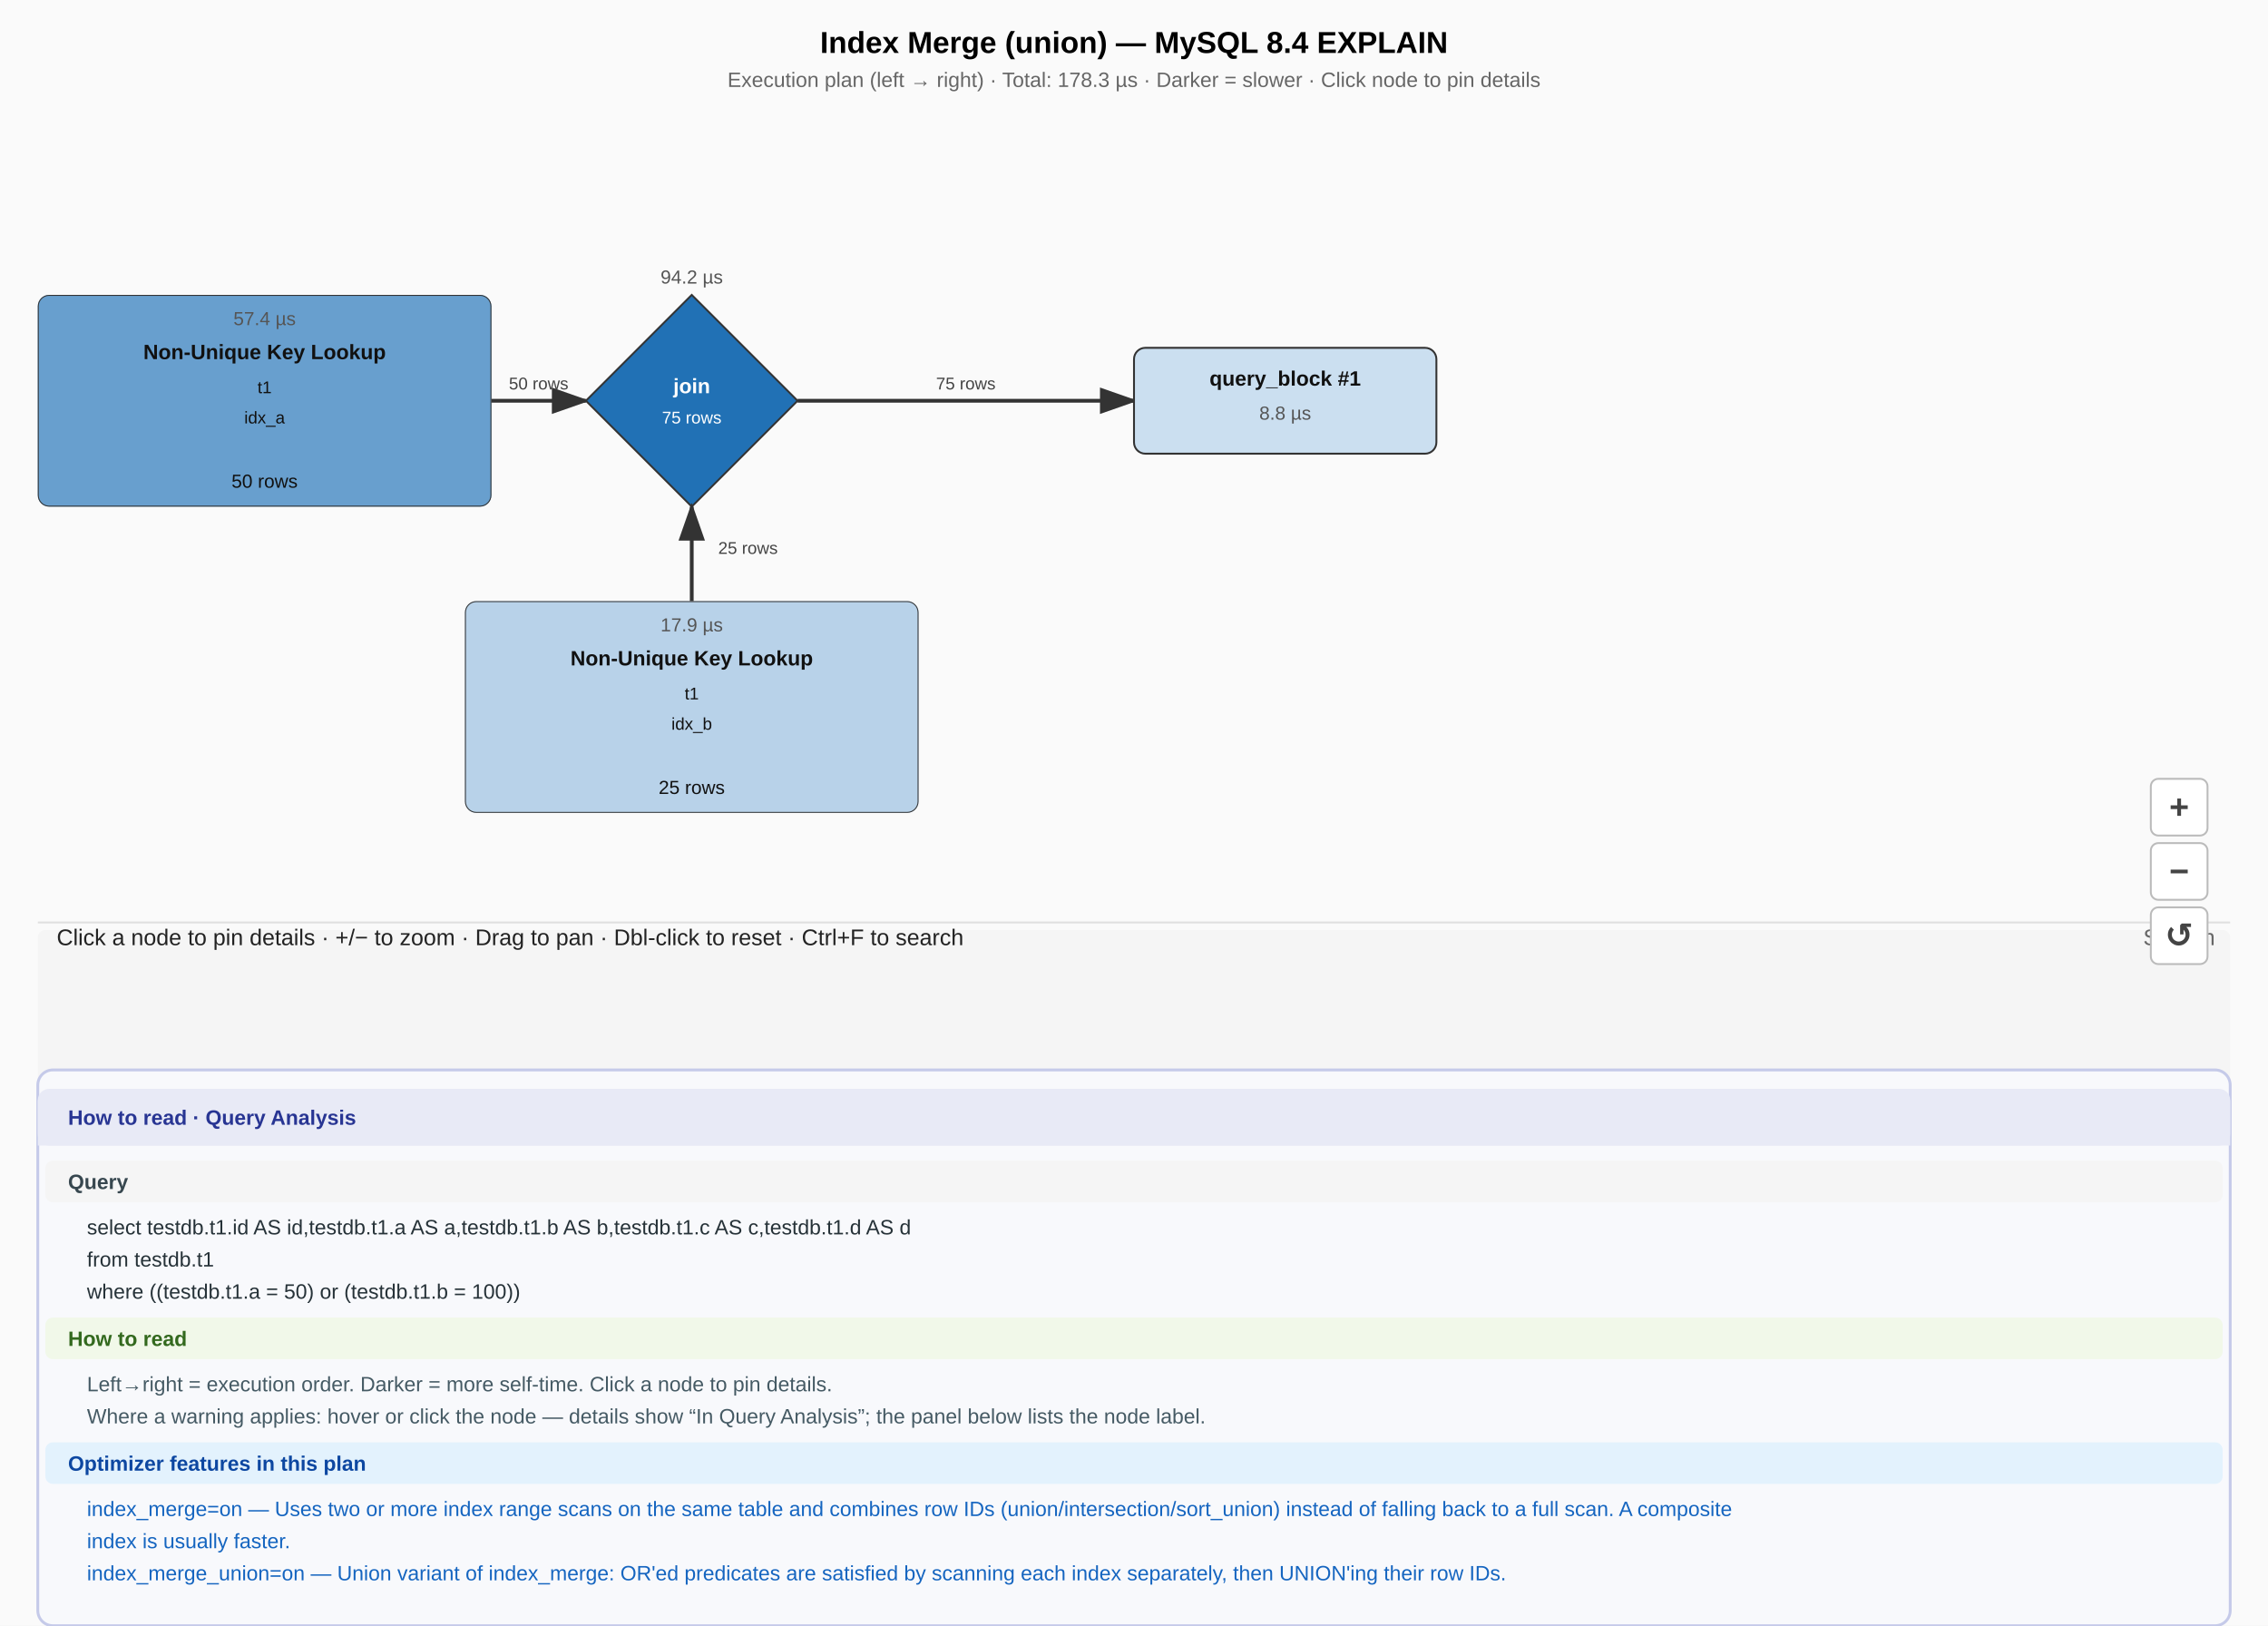
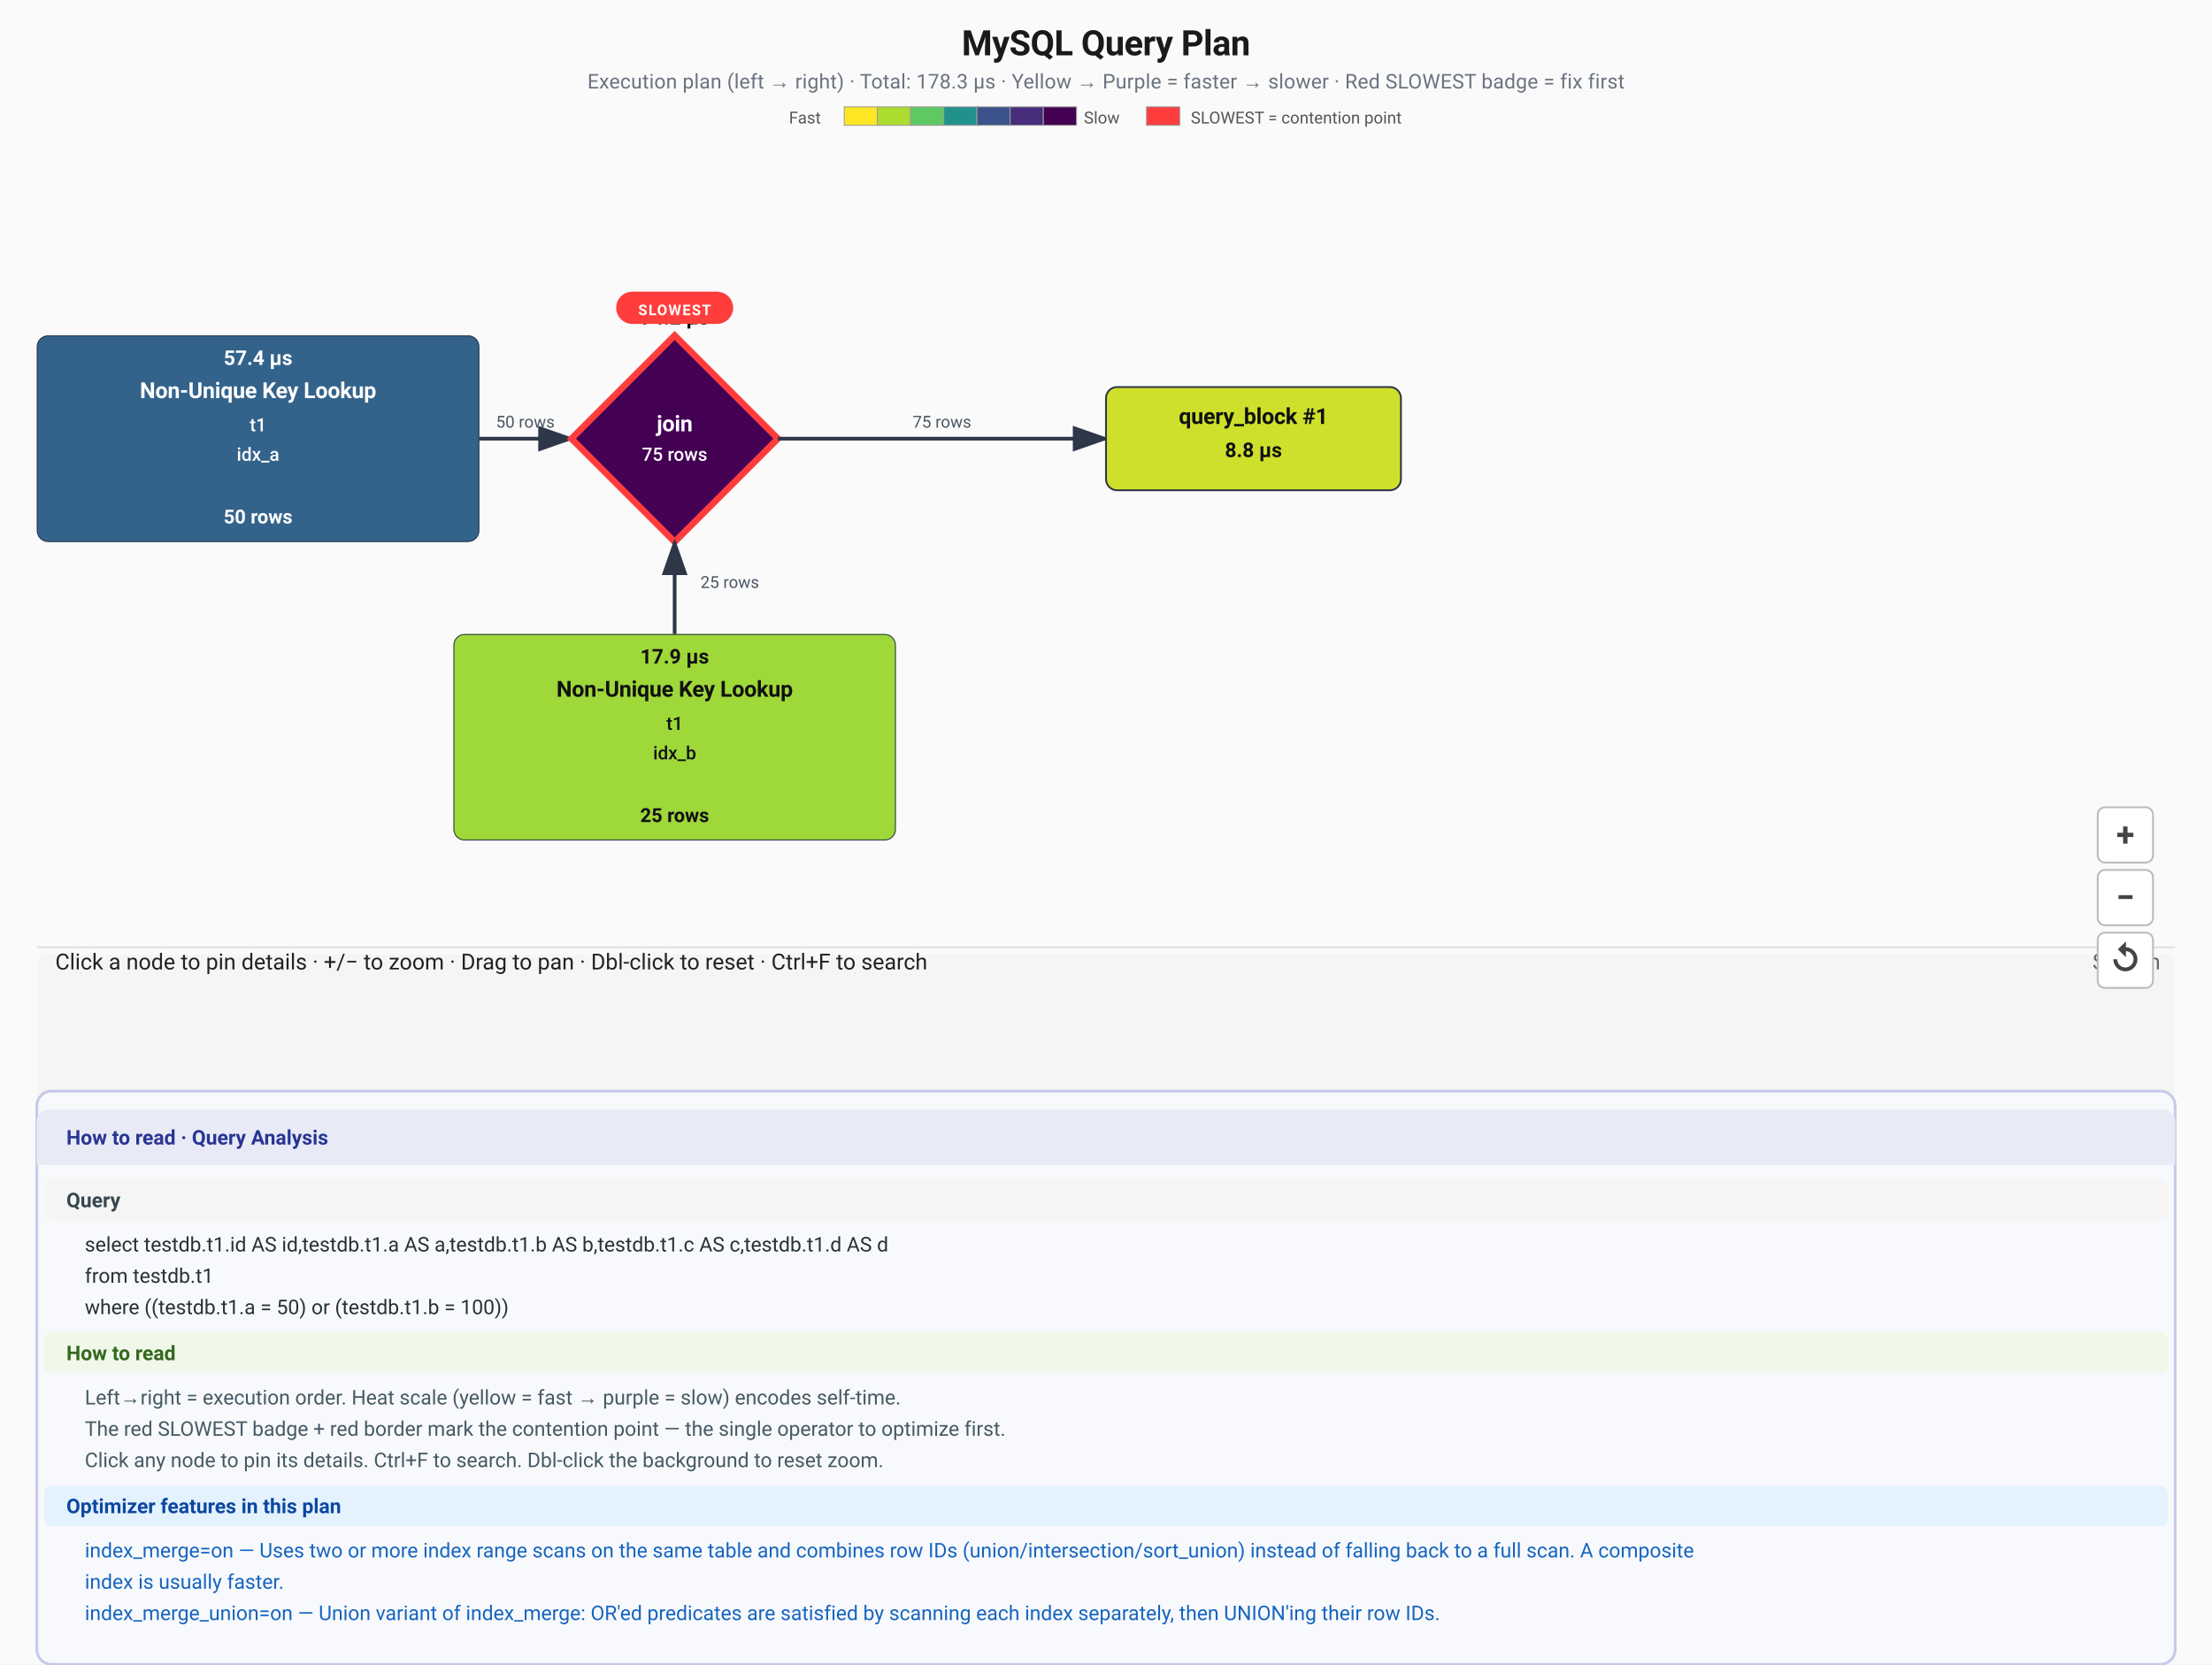
- <svg xmlns="http://www.w3.org/2000/svg" version="1.1" width="1200" height="860" viewBox="0 0 1200 860" style="max-width: 100%; height: auto;">
+ <svg xmlns="http://www.w3.org/2000/svg" version="1.1" width="1200" height="903" viewBox="0 0 1200 903" style="max-width: 100%; height: auto;">
  <defs>
    <marker id="arrowhead" markerWidth="10" markerHeight="7" refX="9" refY="3.5" orient="auto">
-       <polygon points="0 0, 10 3.5, 0 7" fill="#333" />
+       <polygon points="0 0, 10 3.5, 0 7" fill="#2d3748" />
    </marker>
    <clipPath id="diagram-clip">
-       <rect x="0" y="0" width="1200" height="558" />
+       <rect x="0" y="0" width="1200" height="584" />
    </clipPath>
  </defs>
  <style>
-   text { font-family: Arial, sans-serif; font-size: 11px; }
-   .title { font-size: 16px; font-weight: bold; }
-   .subtitle { font-size: 11px; fill: #666; }
-   .cost { font-size: 10px; fill: #555; }
-   .node-label { font-weight: bold; font-size: 11px; }
-   .node-sublabel { font-size: 9px; }
-   .row-count { font-size: 10px; }
-   .arrow-label { font-size: 9px; fill: #444; }
+   text { font-family: -apple-system, BlinkMacSystemFont, "Segoe UI", Roboto, "Helvetica Neue", Arial, sans-serif; font-size: 11px; -webkit-font-smoothing: antialiased; }
+   .title { font-size: 19px; font-weight: 650; letter-spacing: -0.2px; fill: #1a1a1a; }
+   .subtitle { font-size: 11px; fill: #6b7280; letter-spacing: 0.1px; }
+   .cost { font-size: 11px; font-weight: 600; }
+   .node-label { font-weight: 700; font-size: 12px; letter-spacing: -0.1px; }
+   .node-sublabel { font-size: 10px; font-weight: 500; }
+   .row-count { font-size: 10.5px; font-weight: 600; }
+   .arrow-label { font-size: 9px; fill: #4b5563; }
+   .legend-label { font-size: 9px; fill: #555; }
  .diagram-node { cursor: pointer; }
-   .diagram-node:hover rect, .diagram-node:hover polygon { opacity: 0.9; stroke-width: 2; }
+   .diagram-node:hover rect, .diagram-node:hover polygon { stroke-width: 2.5; }
  .badge-covering { font-size: 8px; fill: #1b5e20; font-weight: bold; }
-   .loops-line { font-size: 9px; fill: #555; }
+   .loops-line { font-size: 9.5px; font-weight: 500; }
  .details-line { font-size: 12px; fill: #222; user-select: text; -webkit-user-select: text; cursor: text; }
  .details-line.dim { fill: #999; }
  #search { font-size: 12px; fill: #666; cursor: pointer; }
  #search:hover { fill: #000; }
-   .diagram-node.pinned rect, .diagram-node.pinned polygon { stroke: #e600e6; stroke-width: 3; }
  .diagram-node.dim { opacity: 0.25; }
+   .diagram-node.hotspot rect, .diagram-node.hotspot polygon { stroke: #ff3d3d; stroke-width: 3.5; }
+   .diagram-node.pinned rect, .diagram-node.pinned polygon { stroke: #e600e6 !important; stroke-width: 3; }
+   .hotspot-badge rect { fill: #ff3d3d; }
+   .hotspot-badge text { fill: #fff; font-size: 8px; font-weight: 700; letter-spacing: 0.6px; }
  .zoom-controls { cursor: pointer; }
  .zoom-btn rect { fill: #fff; stroke: #bbb; stroke-width: 1; rx: 4; }
  .zoom-btn:hover rect { fill: #f0f0f0; stroke: #888; }
  .zoom-btn text { font-size: 18px; font-weight: bold; fill: #444; user-select: none; pointer-events: none; }
  .zoom-btn:hover text { fill: #111; }
</style>
  <rect width="100%" height="100%" fill="#fafafa" />
-   <text x="600.0" y="28" text-anchor="middle" class="title">Index Merge (union) — MySQL 8.4 EXPLAIN</text>
-   <text x="600.0" y="46" text-anchor="middle" class="subtitle">Execution plan (left → right)  ·  Total: 178.3 µs  ·  Darker = slower  ·  Click node to pin details</text>
-   <line x1="20" y1="488" x2="1180" y2="488" stroke="#e0e0e0" stroke-width="1" />
-   <rect x="20" y="492" width="1160" height="112" fill="#f5f5f5" rx="4" />
-   <text id="search" x="1172" y="500" text-anchor="end">Search</text>
-   <text id="details-l0" x="30" y="500" text-anchor="start" class="details-line">Click a node to pin details  ·  +/− to zoom  ·  Drag to pan  ·  Dbl-click to reset  ·  Ctrl+F to search</text>
-   <text id="details-l1" x="30" y="516" text-anchor="start" class="details-line" />
-   <text id="details-l2" x="30" y="532" text-anchor="start" class="details-line" />
-   <text id="details-l3" x="30" y="548" text-anchor="start" class="details-line" />
-   <text id="details-l4" x="30" y="564" text-anchor="start" class="details-line" />
-   <text id="details-l5" x="30" y="580" text-anchor="start" class="details-line" />
+   <text x="600.0" y="30" text-anchor="middle" class="title">MySQL Query Plan</text>
+   <text x="600.0" y="48" text-anchor="middle" class="subtitle">Execution plan (left → right)  ·  Total: 178.3 µs  ·  Yellow → Purple = faster → slower  ·  Red SLOWEST badge = fix first</text>
+   <g id="diagram-legend">
+     <text x="428.0" y="67" class="legend-label">Fast</text>
+     <rect x="458.0" y="58" width="18" height="10" fill="#fde725" stroke="#999" stroke-width="0.5" />
+     <rect x="476.0" y="58" width="18" height="10" fill="#addc30" stroke="#999" stroke-width="0.5" />
+     <rect x="494.0" y="58" width="18" height="10" fill="#5ec962" stroke="#999" stroke-width="0.5" />
+     <rect x="512.0" y="58" width="18" height="10" fill="#21918c" stroke="#999" stroke-width="0.5" />
+     <rect x="530.0" y="58" width="18" height="10" fill="#3b528b" stroke="#999" stroke-width="0.5" />
+     <rect x="548.0" y="58" width="18" height="10" fill="#472d7b" stroke="#999" stroke-width="0.5" />
+     <rect x="566.0" y="58" width="18" height="10" fill="#440154" stroke="#999" stroke-width="0.5" />
+     <text x="588.0" y="67" class="legend-label">Slow</text>
+     <rect x="622.0" y="58" width="18" height="10" fill="#ff3d3d" stroke="#999" stroke-width="0.5" />
+     <text x="646.0" y="67" class="legend-label">SLOWEST = contention point</text>
+   </g>
+   <line x1="20" y1="514" x2="1180" y2="514" stroke="#e0e0e0" stroke-width="1" />
+   <rect x="20" y="518" width="1160" height="112" fill="#f5f5f5" rx="4" />
+   <text id="search" x="1172" y="526" text-anchor="end">Search</text>
+   <text id="details-l0" x="30" y="526" text-anchor="start" class="details-line">Click a node to pin details  ·  +/− to zoom  ·  Drag to pan  ·  Dbl-click to reset  ·  Ctrl+F to search</text>
+   <text id="details-l1" x="30" y="542" text-anchor="start" class="details-line" />
+   <text id="details-l2" x="30" y="558" text-anchor="start" class="details-line" />
+   <text id="details-l3" x="30" y="574" text-anchor="start" class="details-line" />
+   <text id="details-l4" x="30" y="590" text-anchor="start" class="details-line" />
+   <text id="details-l5" x="30" y="606" text-anchor="start" class="details-line" />
  <g id="diagram-content" clip-path="url(#diagram-clip)">
    <g class="diagram-node" data-info="Index range scan on t1 using idx_a over (a = 50)  ·  Total: 57.4 µs  ·  Cost: 5.27  ·  Rows: 50  ·  Loops: 1  ·  Table: t1  ·  Index: idx_a  ·  Est.rows: 50  ·  Ranges: (a = 50)  ·  Covering: no">
      <defs>
        <clipPath id="clipbox-0">
-           <rect x="20" y="156" width="240" height="112" rx="6" ry="6" />
+           <rect x="20" y="182" width="240" height="112" rx="6" ry="6" />
        </clipPath>
      </defs>
      <g clip-path="url(#clipbox-0)">
-         <rect x="20" y="156" width="240" height="112" fill="#689fce" stroke="#333" stroke-width="1" rx="6" ry="6" />
-         <text x="140.0" y="172" text-anchor="middle" class="cost" fill="#111111">57.4 µs</text>
-         <text x="140.0" y="190" text-anchor="middle" class="node-label" fill="#111111">Non-Unique Key Lookup</text>
-         <text x="140.0" y="208" text-anchor="middle" class="node-sublabel" fill="#111111">t1</text>
-         <text x="140.0" y="224" text-anchor="middle" class="node-sublabel" fill="#111111">idx_a</text>
-         <text x="140.0" y="258" text-anchor="middle" class="row-count" fill="#111111">50 rows</text>
+         <rect x="20" y="182" width="240" height="112" fill="#33638b" stroke="#2d3748" stroke-width="1" rx="6" ry="6" />
+         <text x="140.0" y="198" text-anchor="middle" class="cost" fill="#ffffff">57.4 µs</text>
+         <text x="140.0" y="216" text-anchor="middle" class="node-label" fill="#ffffff">Non-Unique Key Lookup</text>
+         <text x="140.0" y="234" text-anchor="middle" class="node-sublabel" fill="#ffffff">t1</text>
+         <text x="140.0" y="250" text-anchor="middle" class="node-sublabel" fill="#ffffff">idx_a</text>
+         <text x="140.0" y="284" text-anchor="middle" class="row-count" fill="#ffffff">50 rows</text>
      </g>
    </g>
-     <line x1="260" y1="212.0" x2="310" y2="212.0" stroke="#333" stroke-width="2" marker-end="url(#arrowhead)" />
-     <text x="285.0" y="206.0" text-anchor="middle" class="arrow-label">50 rows</text>
-     <g class="diagram-node" data-info="Deduplicate rows sorted by row ID  ·  Total: 169.5 µs  ·  Self: 94.2 µs  ·  Cost: 30.38  ·  Rows: 75  ·  Loops: 1  ·  Est.rows: 75">
-       <text x="366" y="150.0" text-anchor="middle" class="cost">94.2 µs</text>
-       <polygon points="366,156.0 422,212.0 366,268.0 310,212.0" fill="#2171b5" stroke="#333" stroke-width="1" />
-       <text x="366" y="208.0" text-anchor="middle" class="node-label" fill="#ffffff">join</text>
-       <text x="366" y="224.0" text-anchor="middle" class="node-sublabel" fill="#ffffff">75 rows</text>
+     <line x1="260" y1="238.0" x2="310" y2="238.0" stroke="#2d3748" stroke-width="2" marker-end="url(#arrowhead)" />
+     <text x="285.0" y="232.0" text-anchor="middle" class="arrow-label">50 rows</text>
+     <g class="diagram-node hotspot" data-info="Deduplicate rows sorted by row ID  ·  Total: 169.5 µs  ·  Self: 94.2 µs  ·  Cost: 30.38  ·  Rows: 75  ·  Loops: 1  ·  Est.rows: 75">
+       <text x="366" y="176.0" text-anchor="middle" class="cost">94.2 µs</text>
+       <polygon points="366,182.0 422,238.0 366,294.0 310,238.0" fill="#440154" stroke="#2d3748" stroke-width="1" />
+       <text x="366" y="234.0" text-anchor="middle" class="node-label" fill="#ffffff">join</text>
+       <text x="366" y="250.0" text-anchor="middle" class="node-sublabel" fill="#ffffff">75 rows</text>
+       <g class="hotspot-badge">
+         <rect x="336.0" y="160.0" width="60" height="14" rx="7" ry="7" />
+         <text x="366.0" y="171.0" text-anchor="middle">SLOWEST</text>
+       </g>
    </g>
    <g class="diagram-node" data-info="Index range scan on t1 using idx_b over (b = 100)  ·  Total: 17.9 µs  ·  Cost: 2.77  ·  Rows: 25  ·  Loops: 1  ·  Table: t1  ·  Index: idx_b  ·  Est.rows: 25  ·  Ranges: (b = 100)  ·  Covering: no">
      <defs>
        <clipPath id="clipbox-1">
-           <rect x="246.0" y="318" width="240" height="112" rx="6" ry="6" />
+           <rect x="246.0" y="344" width="240" height="112" rx="6" ry="6" />
        </clipPath>
      </defs>
      <g clip-path="url(#clipbox-1)">
-         <rect x="246.0" y="318" width="240" height="112" fill="#b8d2e9" stroke="#333" stroke-width="1" rx="6" ry="6" />
-         <text x="366.0" y="334" text-anchor="middle" class="cost" fill="#111111">17.9 µs</text>
-         <text x="366.0" y="352" text-anchor="middle" class="node-label" fill="#111111">Non-Unique Key Lookup</text>
-         <text x="366.0" y="370" text-anchor="middle" class="node-sublabel" fill="#111111">t1</text>
-         <text x="366.0" y="386" text-anchor="middle" class="node-sublabel" fill="#111111">idx_b</text>
-         <text x="366.0" y="420" text-anchor="middle" class="row-count" fill="#111111">25 rows</text>
+         <rect x="246.0" y="344" width="240" height="112" fill="#9ed839" stroke="#2d3748" stroke-width="1" rx="6" ry="6" />
+         <text x="366.0" y="360" text-anchor="middle" class="cost" fill="#111111">17.9 µs</text>
+         <text x="366.0" y="378" text-anchor="middle" class="node-label" fill="#111111">Non-Unique Key Lookup</text>
+         <text x="366.0" y="396" text-anchor="middle" class="node-sublabel" fill="#111111">t1</text>
+         <text x="366.0" y="412" text-anchor="middle" class="node-sublabel" fill="#111111">idx_b</text>
+         <text x="366.0" y="446" text-anchor="middle" class="row-count" fill="#111111">25 rows</text>
      </g>
    </g>
-     <line x1="366" y1="318" x2="366" y2="268.0" stroke="#333" stroke-width="2" marker-end="url(#arrowhead)" />
-     <text x="380" y="293.0" text-anchor="start" class="arrow-label">25 rows</text>
-     <line x1="422" y1="212.0" x2="600" y2="212.0" stroke="#333" stroke-width="2" marker-end="url(#arrowhead)" />
-     <text x="511.0" y="206.0" text-anchor="middle" class="arrow-label">75 rows</text>
+     <line x1="366" y1="344" x2="366" y2="294.0" stroke="#2d3748" stroke-width="2" marker-end="url(#arrowhead)" />
+     <text x="380" y="319.0" text-anchor="start" class="arrow-label">25 rows</text>
+     <line x1="422" y1="238.0" x2="600" y2="238.0" stroke="#2d3748" stroke-width="2" marker-end="url(#arrowhead)" />
+     <text x="511.0" y="232.0" text-anchor="middle" class="arrow-label">75 rows</text>
    <g class="diagram-node" data-info="Total: 178.3 µs | Cost: 30.38">
-       <rect x="600" y="184.0" width="160" height="56" fill="#cbdff0" stroke="#333" stroke-width="1" rx="6" />
-       <text x="680.0" y="204.0" text-anchor="middle" class="node-label" fill="#111111">query_block #1</text>
-       <text x="680.0" y="222.0" text-anchor="middle" class="cost" fill="#111111">8.8 µs</text>
+       <rect x="600" y="210.0" width="160" height="56" fill="#cee02b" stroke="#2d3748" stroke-width="1" rx="6" />
+       <text x="680.0" y="230.0" text-anchor="middle" class="node-label" fill="#111111">query_block #1</text>
+       <text x="680.0" y="248.0" text-anchor="middle" class="cost" fill="#111111">8.8 µs</text>
    </g>
  </g>
  <g class="zoom-controls">
    <g class="zoom-btn" id="zoom-in">
-       <rect x="1138" y="412" width="30" height="30" />
-       <text x="1153.0" y="433.0" text-anchor="middle">+</text>
+       <rect x="1138" y="438" width="30" height="30" />
+       <text x="1153.0" y="459.0" text-anchor="middle">+</text>
    </g>
    <g class="zoom-btn" id="zoom-out">
-       <rect x="1138" y="446" width="30" height="30" />
-       <text x="1153.0" y="467.0" text-anchor="middle">−</text>
+       <rect x="1138" y="472" width="30" height="30" />
+       <text x="1153.0" y="493.0" text-anchor="middle">−</text>
    </g>
    <g class="zoom-btn" id="zoom-reset">
-       <rect x="1138" y="480" width="30" height="30" />
-       <text x="1153.0" y="501.0" text-anchor="middle">↺</text>
+       <rect x="1138" y="506" width="30" height="30" />
+       <text x="1153.0" y="527.0" text-anchor="middle">↺</text>
    </g>
  </g>
-   <rect x="20" y="566" width="1160" height="294" fill="#f8f9fc" stroke="#c5cae9" stroke-width="1.5" rx="8" />
-   <rect x="20" y="576" width="1160" height="30" fill="#e8eaf6" rx="6" />
-   <rect x="20" y="582" width="1160" height="24" fill="#e8eaf6" />
-   <text x="36" y="595" font-family="Arial,sans-serif" font-size="13" font-weight="bold" fill="#283593">How to read · Query Analysis</text>
-   <rect x="24" y="614" width="1152" height="22" fill="#f5f5f5" rx="4" />
-   <text x="36" y="629" font-family="Arial,sans-serif" font-size="11" font-weight="bold" fill="#37474f">Query</text>
-   <text x="46" y="653" font-family="Courier New,Courier,monospace" font-size="11" fill="#263238">select testdb.t1.id AS id,testdb.t1.a AS a,testdb.t1.b AS b,testdb.t1.c AS c,testdb.t1.d AS d</text>
-   <text x="46" y="670" font-family="Courier New,Courier,monospace" font-size="11" fill="#263238">from testdb.t1</text>
-   <text x="46" y="687" font-family="Courier New,Courier,monospace" font-size="11" fill="#263238">where ((testdb.t1.a = 50) or (testdb.t1.b = 100))</text>
-   <rect x="24" y="697" width="1152" height="22" fill="#f1f8e9" rx="4" />
-   <text x="36" y="712" font-family="Arial,sans-serif" font-size="11" font-weight="bold" fill="#33691e">How to read</text>
-   <text x="46" y="736" font-family="Arial,sans-serif" font-size="11" fill="#455a64">Left→right = execution order. Darker = more self-time. Click a node to pin details.</text>
-   <text x="46" y="753" font-family="Arial,sans-serif" font-size="11" fill="#455a64">Where a warning applies: hover or click the node — details show “In Query Analysis”; the panel below lists the node label.</text>
-   <rect x="24" y="763" width="1152" height="22" fill="#e3f2fd" rx="4" />
-   <text x="36" y="778" font-family="Arial,sans-serif" font-size="11" font-weight="bold" fill="#0d47a1">Optimizer features in this plan</text>
-   <text x="46" y="802" font-family="Arial,sans-serif" font-size="11" fill="#1565c0">index_merge=on — Uses two or more index range scans on the same table and combines row IDs (union/intersection/sort_union) instead of falling back to a full scan. A composite</text>
-   <text x="46" y="819" font-family="Arial,sans-serif" font-size="11" fill="#1565c0">index is usually faster.</text>
-   <text x="46" y="836" font-family="Arial,sans-serif" font-size="11" fill="#1565c0">index_merge_union=on — Union variant of index_merge: OR'ed predicates are satisfied by scanning each index separately, then UNION'ing their row IDs.</text>
+   <rect x="20" y="592" width="1160" height="311" fill="#f8f9fc" stroke="#c5cae9" stroke-width="1.5" rx="8" />
+   <rect x="20" y="602" width="1160" height="30" fill="#e8eaf6" rx="6" />
+   <rect x="20" y="608" width="1160" height="24" fill="#e8eaf6" />
+   <text x="36" y="621" font-family="Arial,sans-serif" font-size="13" font-weight="bold" fill="#283593">How to read · Query Analysis</text>
+   <rect x="24" y="640" width="1152" height="22" fill="#f5f5f5" rx="4" />
+   <text x="36" y="655" font-family="Arial,sans-serif" font-size="11" font-weight="bold" fill="#37474f">Query</text>
+   <text x="46" y="679" font-family="Courier New,Courier,monospace" font-size="11" fill="#263238">select testdb.t1.id AS id,testdb.t1.a AS a,testdb.t1.b AS b,testdb.t1.c AS c,testdb.t1.d AS d</text>
+   <text x="46" y="696" font-family="Courier New,Courier,monospace" font-size="11" fill="#263238">from testdb.t1</text>
+   <text x="46" y="713" font-family="Courier New,Courier,monospace" font-size="11" fill="#263238">where ((testdb.t1.a = 50) or (testdb.t1.b = 100))</text>
+   <rect x="24" y="723" width="1152" height="22" fill="#f1f8e9" rx="4" />
+   <text x="36" y="738" font-family="Arial,sans-serif" font-size="11" font-weight="bold" fill="#33691e">How to read</text>
+   <text x="46" y="762" font-family="Arial,sans-serif" font-size="11" fill="#455a64">Left→right = execution order. Heat scale (yellow = fast → purple = slow) encodes self-time.</text>
+   <text x="46" y="779" font-family="Arial,sans-serif" font-size="11" fill="#455a64">The red SLOWEST badge + red border mark the contention point — the single operator to optimize first.</text>
+   <text x="46" y="796" font-family="Arial,sans-serif" font-size="11" fill="#455a64">Click any node to pin its details. Ctrl+F to search. Dbl-click the background to reset zoom.</text>
+   <rect x="24" y="806" width="1152" height="22" fill="#e3f2fd" rx="4" />
+   <text x="36" y="821" font-family="Arial,sans-serif" font-size="11" font-weight="bold" fill="#0d47a1">Optimizer features in this plan</text>
+   <text x="46" y="845" font-family="Arial,sans-serif" font-size="11" fill="#1565c0">index_merge=on — Uses two or more index range scans on the same table and combines row IDs (union/intersection/sort_union) instead of falling back to a full scan. A composite</text>
+   <text x="46" y="862" font-family="Arial,sans-serif" font-size="11" fill="#1565c0">index is usually faster.</text>
+   <text x="46" y="879" font-family="Arial,sans-serif" font-size="11" fill="#1565c0">index_merge_union=on — Union variant of index_merge: OR'ed predicates are satisfied by scanning each index separately, then UNION'ing their row IDs.</text>
</svg>
